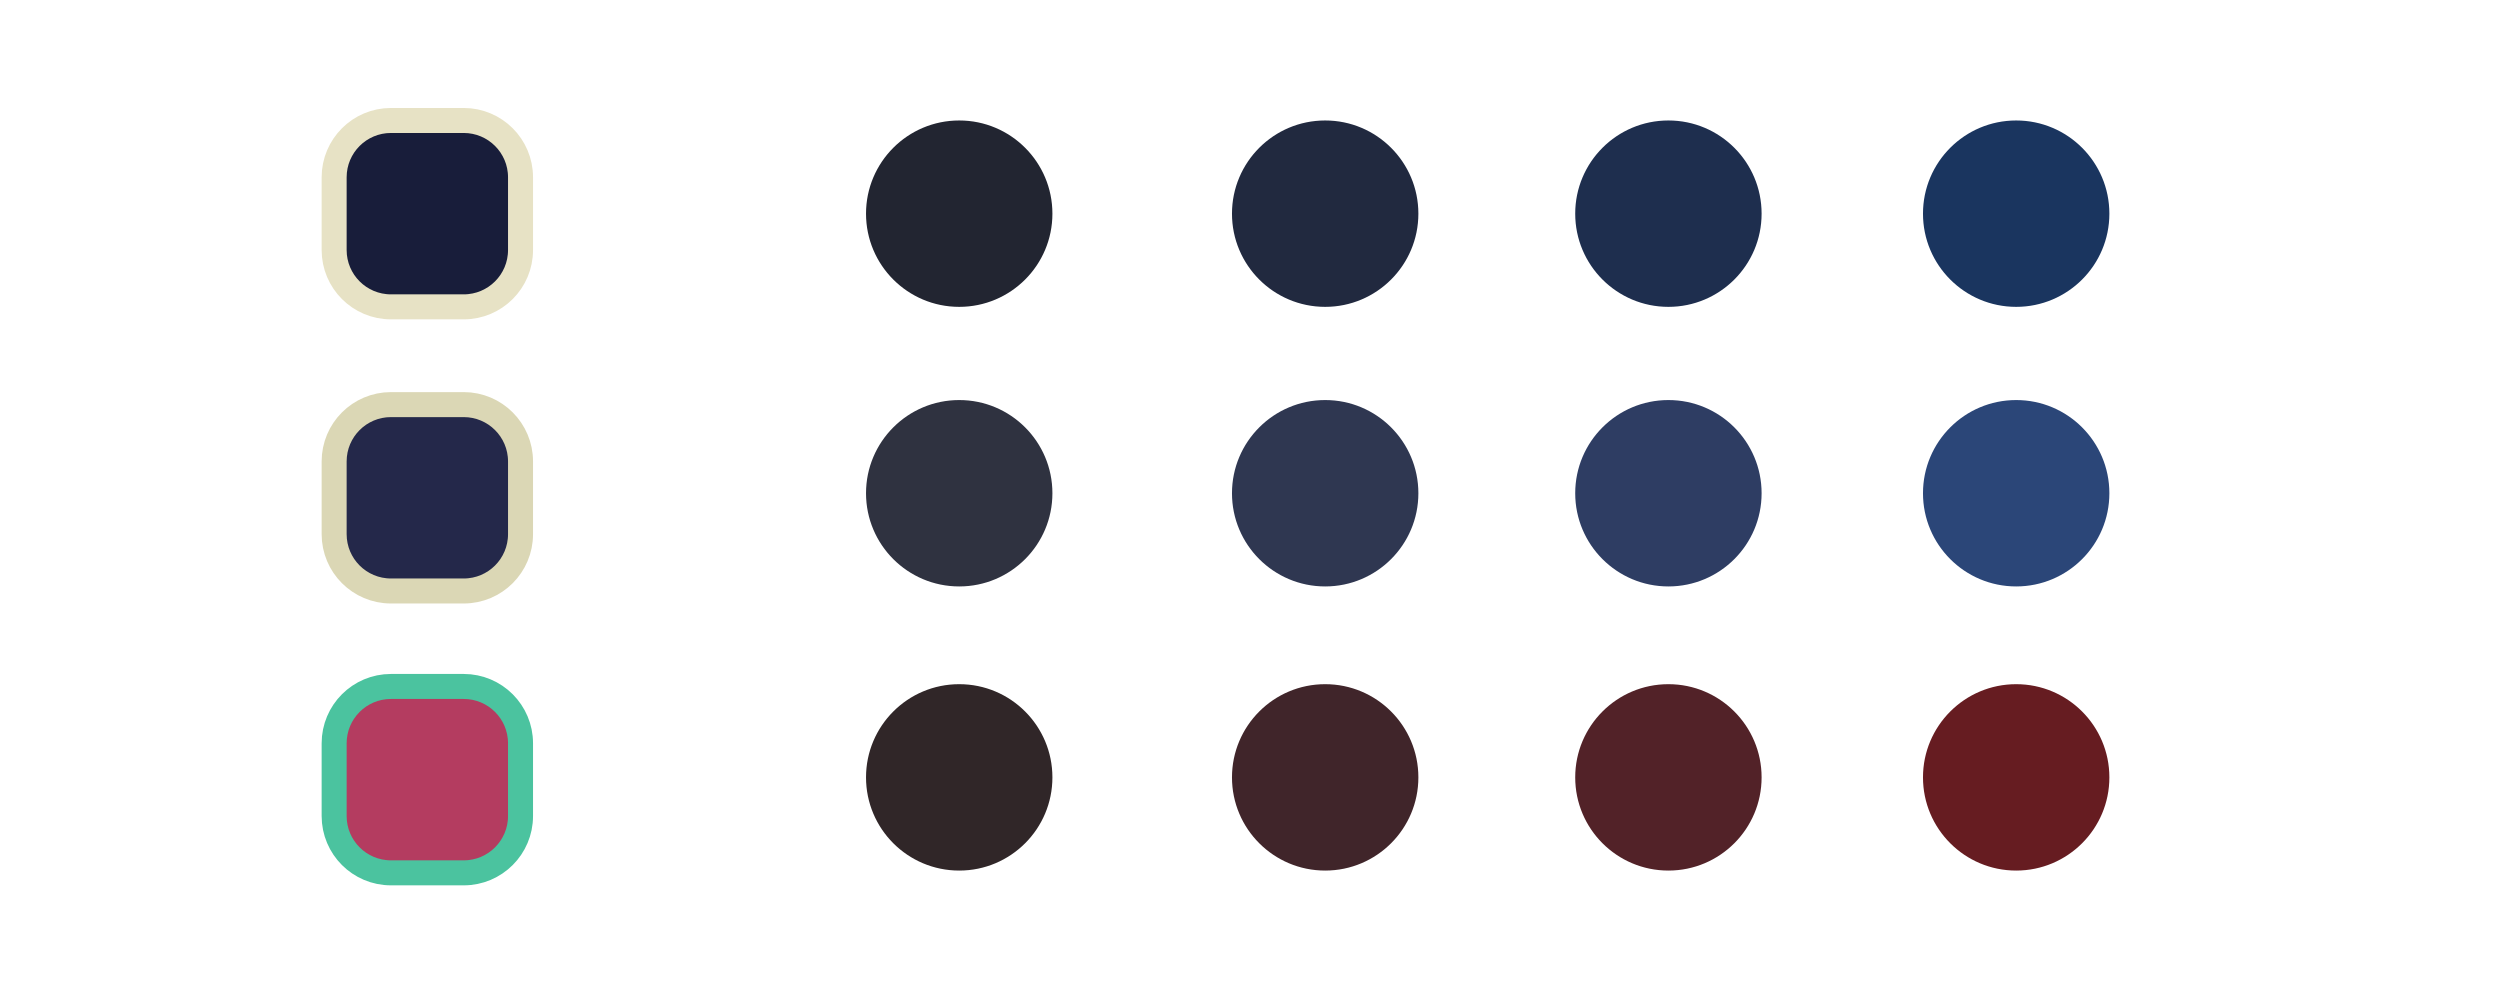
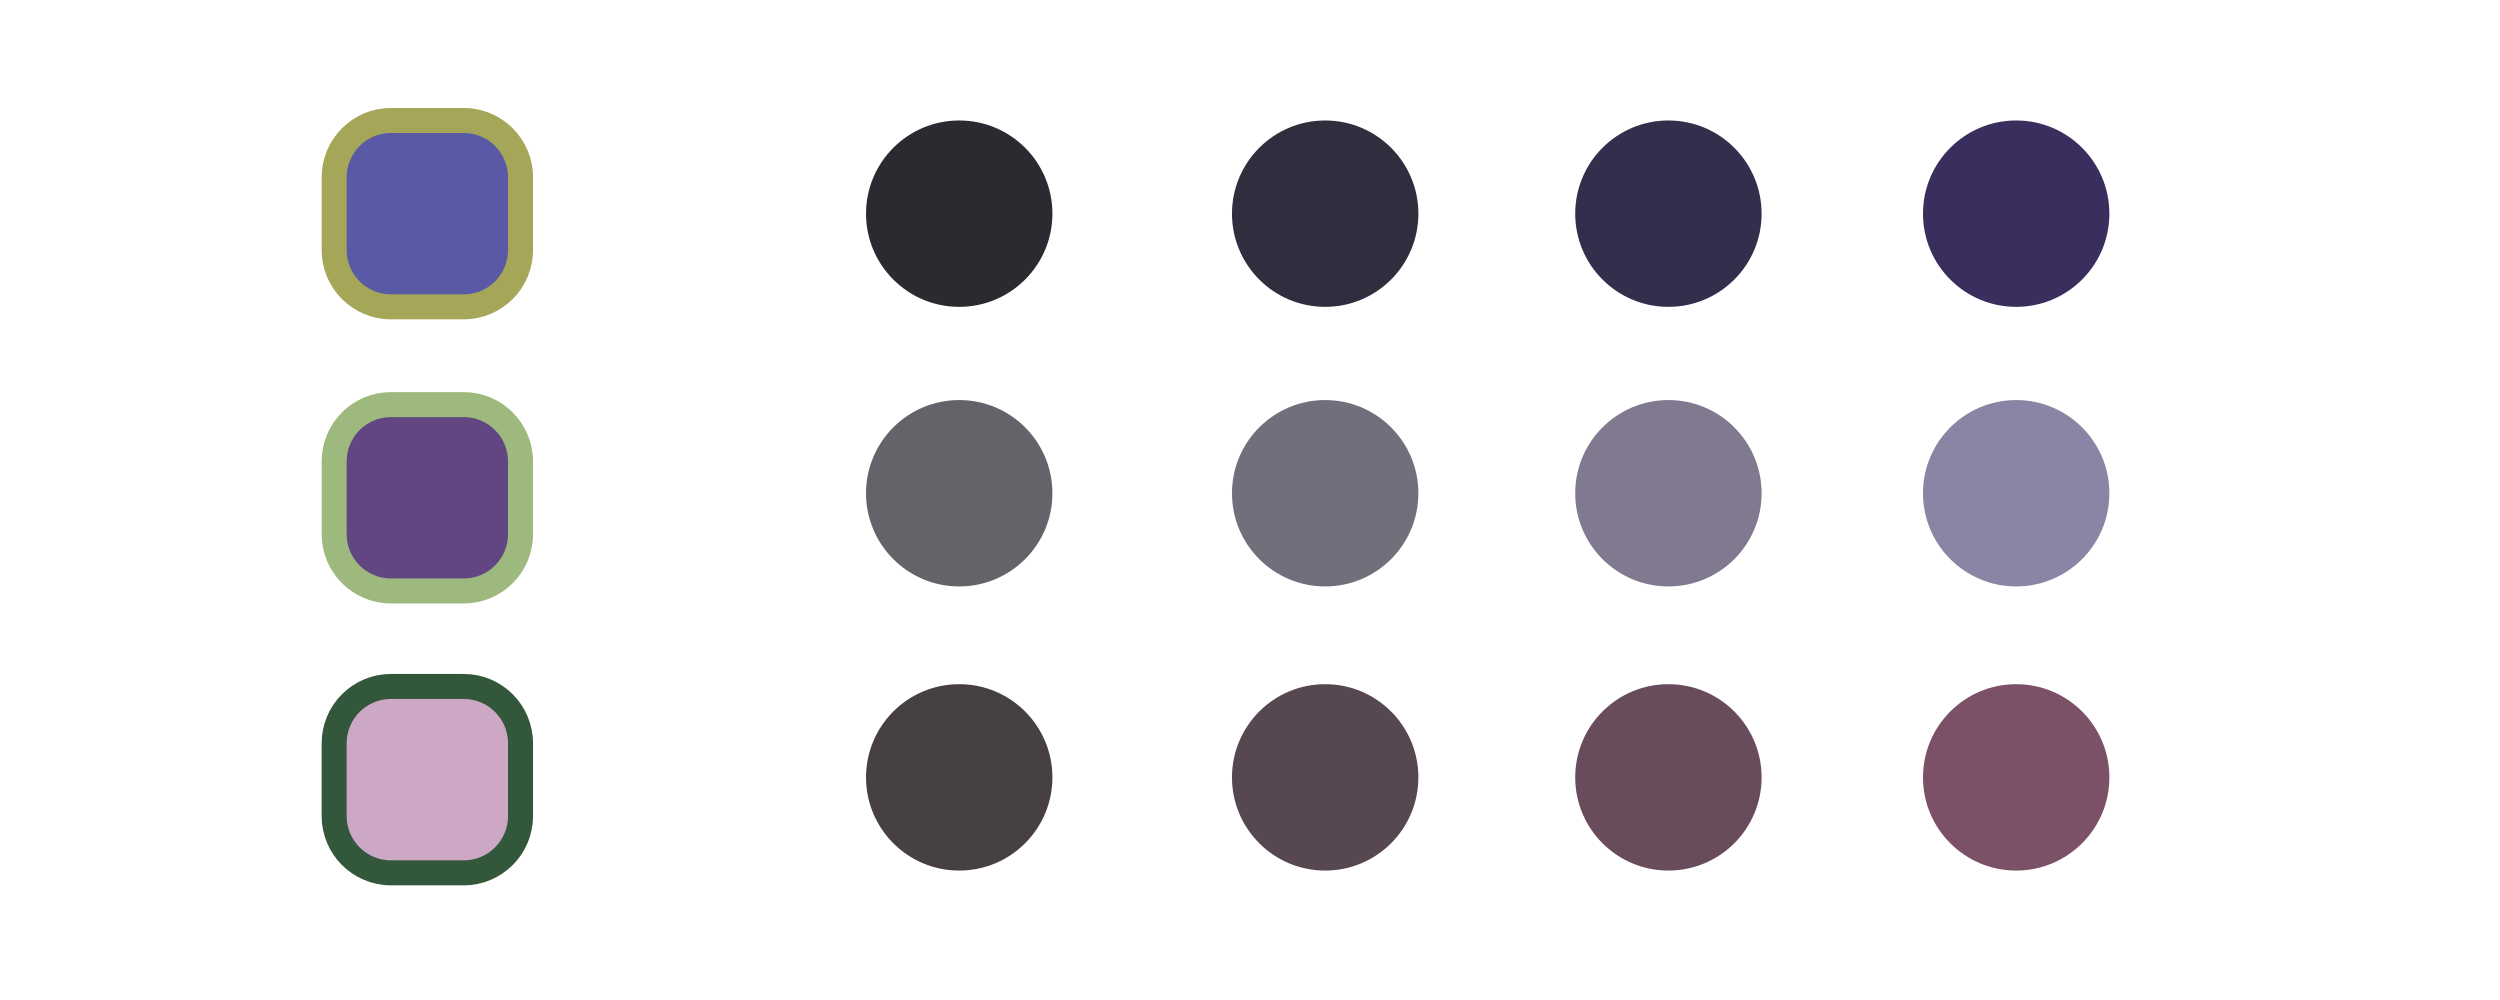
<svg xmlns="http://www.w3.org/2000/svg" width="1000" height="400" viewBox="0 0 264.583 105.833" version="1.1" id="svg1">
  <defs id="defs1" />
  <g id="layer1">
-     <rect style="fill:#181D3A;fill-opacity:1;stroke:#E7E2C5;stroke-width:2.646;stroke-linecap:round;stroke-linejoin:round;stroke-dasharray:none;stroke-opacity:1;paint-order:fill markers stroke" id="rect1" width="19.726" height="19.726" x="35.363" y="12.75" ry="6.014" />
-     <rect style="fill:#24284A;fill-opacity:1;stroke:#DBD7B5;stroke-width:2.646;stroke-linecap:round;stroke-linejoin:round;stroke-dasharray:none;stroke-opacity:1;paint-order:fill markers stroke" id="rect2" width="19.726" height="19.726" x="35.363" y="42.82" ry="6.014" />
-     <rect style="fill:#B43C60;fill-opacity:1;stroke:#4BC39F;stroke-width:2.646;stroke-linecap:round;stroke-linejoin:round;stroke-dasharray:none;stroke-opacity:1;paint-order:fill markers stroke" id="rect3" width="19.726" height="19.726" x="35.363" y="72.65" ry="6.014" />
-     <rect style="fill:#222531;fill-opacity:1;stroke:none;stroke-width:2.646;stroke-linecap:round;stroke-linejoin:round;stroke-dasharray:none;stroke-opacity:1;paint-order:fill markers stroke" id="rect4" width="19.726" height="19.726" x="91.654" y="12.75" ry="9.863" />
-     <rect style="fill:#21293F;fill-opacity:1;stroke:none;stroke-width:2.646;stroke-linecap:round;stroke-linejoin:round;stroke-dasharray:none;stroke-opacity:1;paint-order:fill markers stroke" id="rect5" width="19.726" height="19.726" x="130.385" y="12.75" ry="9.863" />
-     <rect style="fill:#1E2E4E;fill-opacity:1;stroke:none;stroke-width:2.646;stroke-linecap:round;stroke-linejoin:round;stroke-dasharray:none;stroke-opacity:1;paint-order:fill markers stroke" id="rect6" width="19.726" height="19.726" x="166.71" y="12.75" ry="9.863" />
-     <rect style="fill:#1A355F;fill-opacity:1;stroke:none;stroke-width:2.646;stroke-linecap:round;stroke-linejoin:round;stroke-dasharray:none;stroke-opacity:1;paint-order:fill markers stroke" id="rect7" width="19.726" height="19.726" x="203.516" y="12.75" ry="9.863" />
-     <rect style="fill:#2F3240;fill-opacity:1;stroke:none;stroke-width:2.646;stroke-linecap:round;stroke-linejoin:round;stroke-dasharray:none;stroke-opacity:1;paint-order:fill markers stroke" id="rect8" width="19.726" height="19.726" x="91.654" y="42.339" ry="9.863" />
-     <rect style="fill:#2F3751;fill-opacity:1;stroke:none;stroke-width:2.646;stroke-linecap:round;stroke-linejoin:round;stroke-dasharray:none;stroke-opacity:1;paint-order:fill markers stroke" id="rect9" width="19.726" height="19.726" x="130.385" y="42.339" ry="9.863" />
-     <rect style="fill:#2E3D63;fill-opacity:1;stroke:none;stroke-width:2.646;stroke-linecap:round;stroke-linejoin:round;stroke-dasharray:none;stroke-opacity:1;paint-order:fill markers stroke" id="rect10" width="19.726" height="19.726" x="166.71" y="42.339" ry="9.863" />
-     <rect style="fill:#2B4678;fill-opacity:1;stroke:none;stroke-width:2.646;stroke-linecap:round;stroke-linejoin:round;stroke-dasharray:none;stroke-opacity:1;paint-order:fill markers stroke" id="rect11" width="19.726" height="19.726" x="203.516" y="42.339" ry="9.863" />
-     <rect style="fill:#302628;fill-opacity:1;stroke:none;stroke-width:2.646;stroke-linecap:round;stroke-linejoin:round;stroke-dasharray:none;stroke-opacity:1;paint-order:fill markers stroke" id="rect12" width="19.726" height="19.726" x="91.654" y="72.409" ry="9.863" />
-     <rect style="fill:#40252A;fill-opacity:1;stroke:none;stroke-width:2.646;stroke-linecap:round;stroke-linejoin:round;stroke-dasharray:none;stroke-opacity:1;paint-order:fill markers stroke" id="rect13" width="19.726" height="19.726" x="130.385" y="72.409" ry="9.863" />
-     <rect style="fill:#522228;fill-opacity:1;stroke:none;stroke-width:2.646;stroke-linecap:round;stroke-linejoin:round;stroke-dasharray:none;stroke-opacity:1;paint-order:fill markers stroke" id="rect14" width="19.726" height="19.726" x="166.71" y="72.409" ry="9.863" />
-     <rect style="fill:#661C21;fill-opacity:1;stroke:none;stroke-width:2.646;stroke-linecap:round;stroke-linejoin:round;stroke-dasharray:none;stroke-opacity:1;paint-order:fill markers stroke" id="rect15" width="19.726" height="19.726" x="203.516" y="72.409" ry="9.863" />
+     <rect style="fill:#5959A6;fill-opacity:1;stroke:#A6A659;stroke-width:2.646;stroke-linecap:round;stroke-linejoin:round;stroke-dasharray:none;stroke-opacity:1;paint-order:fill markers stroke" id="rect1" width="19.726" height="19.726" x="35.363" y="12.75" ry="6.014" />
+     <rect style="fill:#614682;fill-opacity:1;stroke:#9EB97D;stroke-width:2.646;stroke-linecap:round;stroke-linejoin:round;stroke-dasharray:none;stroke-opacity:1;paint-order:fill markers stroke" id="rect2" width="19.726" height="19.726" x="35.363" y="42.82" ry="6.014" />
+     <rect style="fill:#CDA8C4;fill-opacity:1;stroke:#32573B;stroke-width:2.646;stroke-linecap:round;stroke-linejoin:round;stroke-dasharray:none;stroke-opacity:1;paint-order:fill markers stroke" id="rect3" width="19.726" height="19.726" x="35.363" y="72.65" ry="6.014" />
+     <rect style="fill:#2B2A31;fill-opacity:1;stroke:none;stroke-width:2.646;stroke-linecap:round;stroke-linejoin:round;stroke-dasharray:none;stroke-opacity:1;paint-order:fill markers stroke" id="rect4" width="19.726" height="19.726" x="91.654" y="12.75" ry="9.863" />
+     <rect style="fill:#2F2D3E;fill-opacity:1;stroke:none;stroke-width:2.646;stroke-linecap:round;stroke-linejoin:round;stroke-dasharray:none;stroke-opacity:1;paint-order:fill markers stroke" id="rect5" width="19.726" height="19.726" x="130.385" y="12.75" ry="9.863" />
+     <rect style="fill:#342E4D;fill-opacity:1;stroke:none;stroke-width:2.646;stroke-linecap:round;stroke-linejoin:round;stroke-dasharray:none;stroke-opacity:1;paint-order:fill markers stroke" id="rect6" width="19.726" height="19.726" x="166.71" y="12.75" ry="9.863" />
+     <rect style="fill:#392E5D;fill-opacity:1;stroke:none;stroke-width:2.646;stroke-linecap:round;stroke-linejoin:round;stroke-dasharray:none;stroke-opacity:1;paint-order:fill markers stroke" id="rect7" width="19.726" height="19.726" x="203.516" y="12.75" ry="9.863" />
+     <rect style="fill:#656269;fill-opacity:1;stroke:none;stroke-width:2.646;stroke-linecap:round;stroke-linejoin:round;stroke-dasharray:none;stroke-opacity:1;paint-order:fill markers stroke" id="rect8" width="19.726" height="19.726" x="91.654" y="42.339" ry="9.863" />
+     <rect style="fill:#736E7C;fill-opacity:1;stroke:none;stroke-width:2.646;stroke-linecap:round;stroke-linejoin:round;stroke-dasharray:none;stroke-opacity:1;paint-order:fill markers stroke" id="rect9" width="19.726" height="19.726" x="130.385" y="42.339" ry="9.863" />
+     <rect style="fill:#807990;fill-opacity:1;stroke:none;stroke-width:2.646;stroke-linecap:round;stroke-linejoin:round;stroke-dasharray:none;stroke-opacity:1;paint-order:fill markers stroke" id="rect10" width="19.726" height="19.726" x="166.71" y="42.339" ry="9.863" />
+     <rect style="fill:#8B84A5;fill-opacity:1;stroke:none;stroke-width:2.646;stroke-linecap:round;stroke-linejoin:round;stroke-dasharray:none;stroke-opacity:1;paint-order:fill markers stroke" id="rect11" width="19.726" height="19.726" x="203.516" y="42.339" ry="9.863" />
+     <rect style="fill:#464044;fill-opacity:1;stroke:none;stroke-width:2.646;stroke-linecap:round;stroke-linejoin:round;stroke-dasharray:none;stroke-opacity:1;paint-order:fill markers stroke" id="rect12" width="19.726" height="19.726" x="91.654" y="72.409" ry="9.863" />
+     <rect style="fill:#564751;fill-opacity:1;stroke:none;stroke-width:2.646;stroke-linecap:round;stroke-linejoin:round;stroke-dasharray:none;stroke-opacity:1;paint-order:fill markers stroke" id="rect13" width="19.726" height="19.726" x="130.385" y="72.409" ry="9.863" />
+     <rect style="fill:#694C5C;fill-opacity:1;stroke:none;stroke-width:2.646;stroke-linecap:round;stroke-linejoin:round;stroke-dasharray:none;stroke-opacity:1;paint-order:fill markers stroke" id="rect14" width="19.726" height="19.726" x="166.71" y="72.409" ry="9.863" />
+     <rect style="fill:#7C5067;fill-opacity:1;stroke:none;stroke-width:2.646;stroke-linecap:round;stroke-linejoin:round;stroke-dasharray:none;stroke-opacity:1;paint-order:fill markers stroke" id="rect15" width="19.726" height="19.726" x="203.516" y="72.409" ry="9.863" />
  </g>
</svg>
